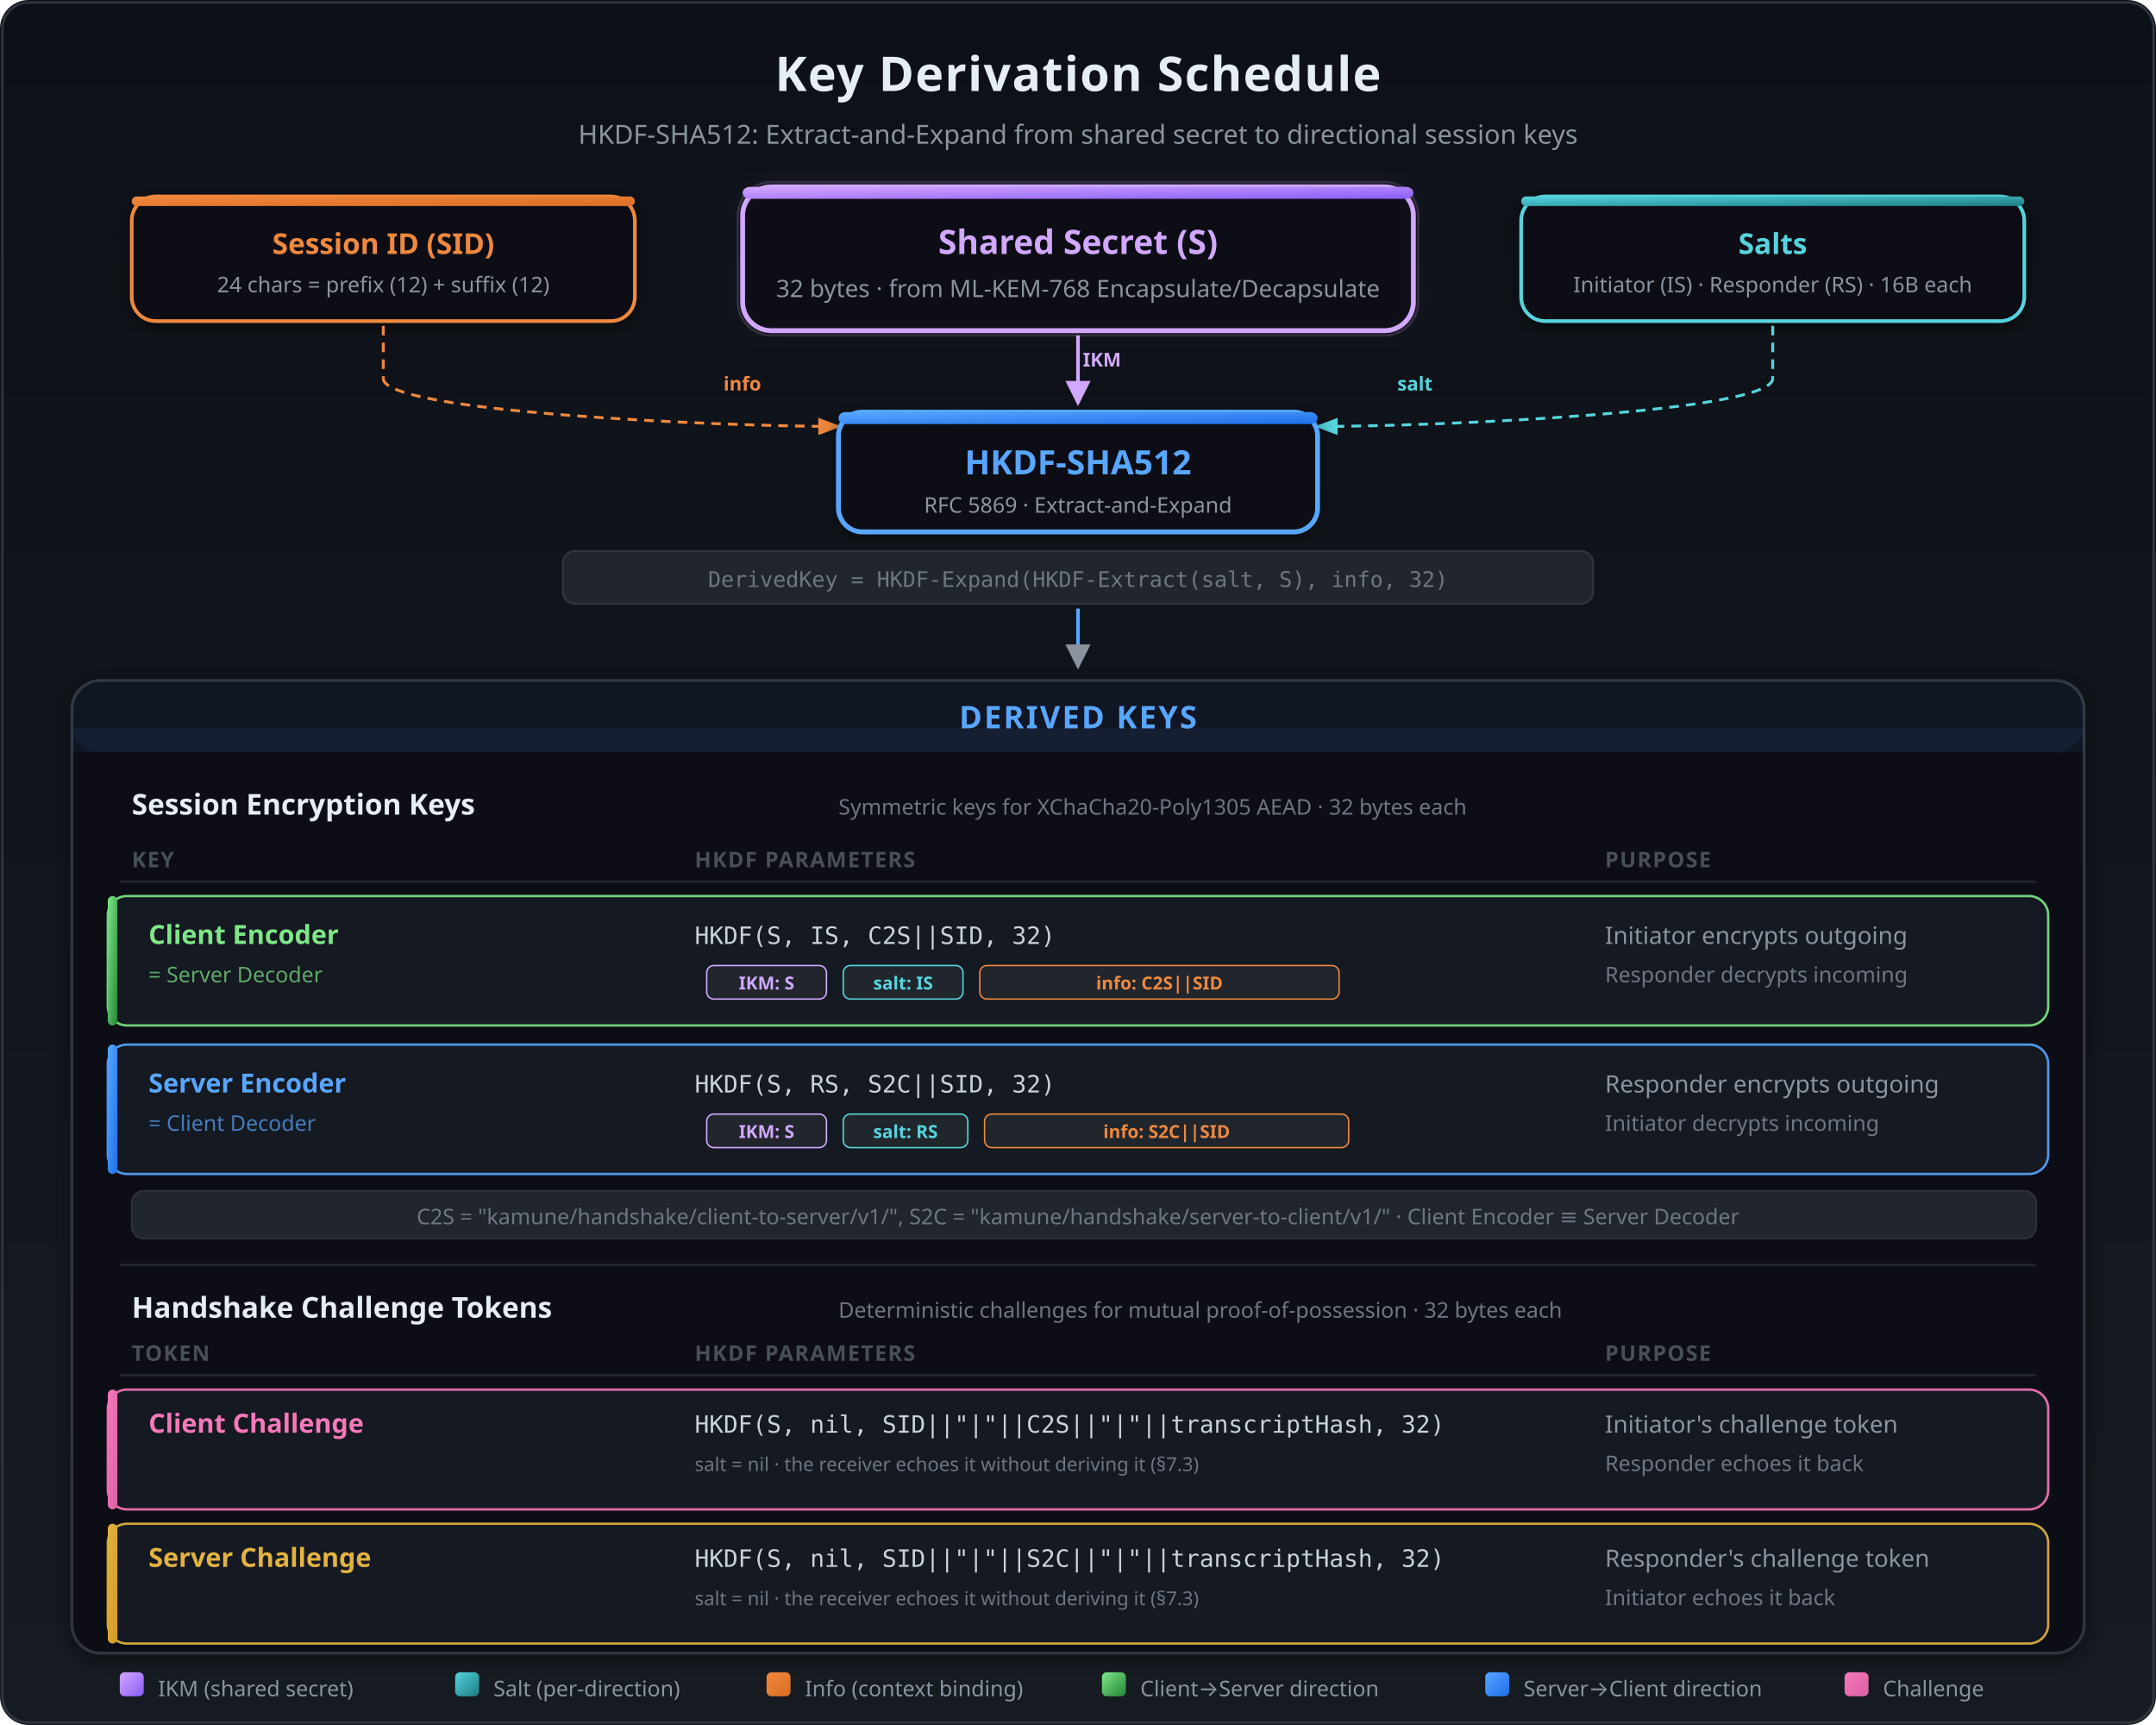
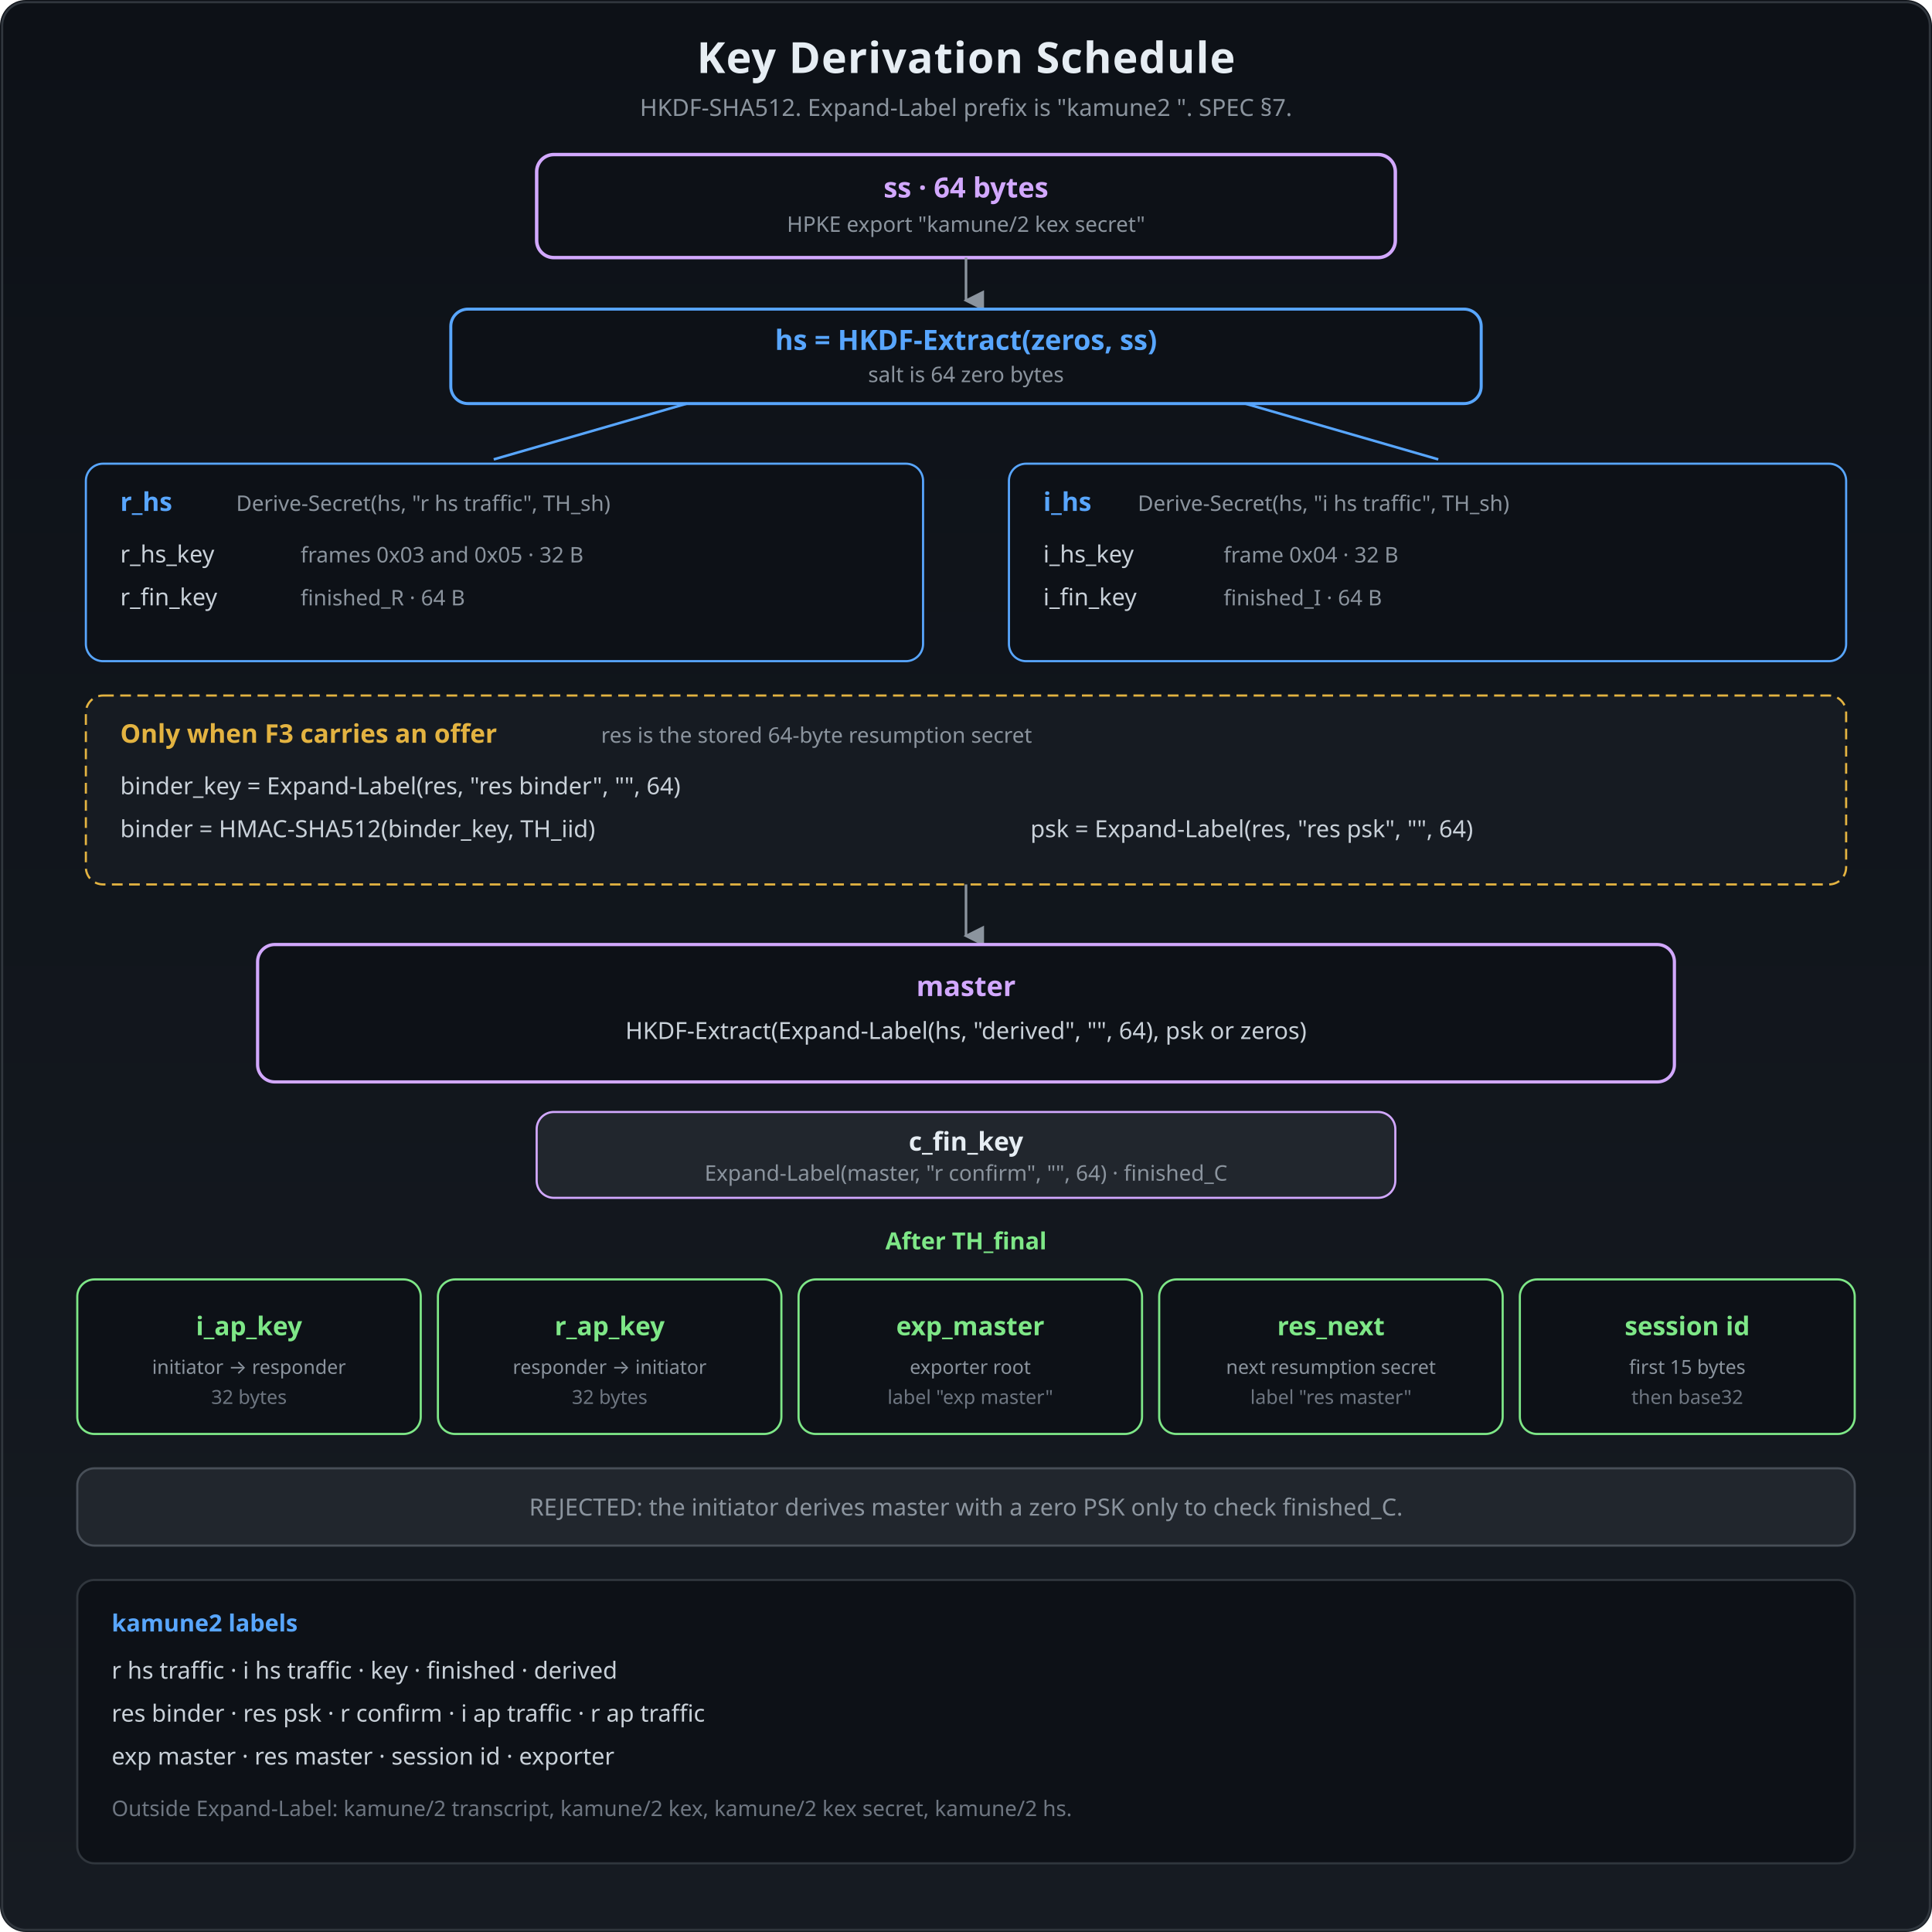
- <svg xmlns="http://www.w3.org/2000/svg" viewBox="0 0 900 720" font-family="'Segoe UI',system-ui,-apple-system,sans-serif">
+ <svg xmlns="http://www.w3.org/2000/svg" viewBox="0 0 900 900" font-family="'Segoe UI',system-ui,-apple-system,sans-serif">
  <defs>
    <linearGradient id="bg" x1="0" y1="0" x2="0" y2="1">
      <stop offset="0%" stop-color="#0d1117" />
      <stop offset="100%" stop-color="#161b22" />
    </linearGradient>
-     <linearGradient id="gPurple" x1="0" y1="0" x2="1" y2="1">
+     <linearGradient id="gPurple" x1="0" y1="0" x2="1" y2="0">
      <stop offset="0%" stop-color="#d2a8ff" />
      <stop offset="100%" stop-color="#8b5cf6" />
    </linearGradient>
-     <linearGradient id="gBlue" x1="0" y1="0" x2="1" y2="1">
+     <linearGradient id="gBlue" x1="0" y1="0" x2="1" y2="0">
      <stop offset="0%" stop-color="#58a6ff" />
      <stop offset="100%" stop-color="#1f6feb" />
    </linearGradient>
-     <linearGradient id="gGreen" x1="0" y1="0" x2="1" y2="1">
+     <linearGradient id="gGreen" x1="0" y1="0" x2="1" y2="0">
      <stop offset="0%" stop-color="#7ee787" />
      <stop offset="100%" stop-color="#238636" />
    </linearGradient>
-     <linearGradient id="gOrange" x1="0" y1="0" x2="1" y2="1">
-       <stop offset="0%" stop-color="#f0883e" />
-       <stop offset="100%" stop-color="#da6d25" />
+     <linearGradient id="gYellow" x1="0" y1="0" x2="1" y2="0">
+       <stop offset="0%" stop-color="#e3b341" />
+       <stop offset="100%" stop-color="#9e6a03" />
    </linearGradient>
-     <linearGradient id="gPink" x1="0" y1="0" x2="1" y2="1">
-       <stop offset="0%" stop-color="#f778ba" />
-       <stop offset="100%" stop-color="#db61a2" />
-     </linearGradient>
-     <linearGradient id="gTeal" x1="0" y1="0" x2="1" y2="1">
-       <stop offset="0%" stop-color="#56d4dd" />
-       <stop offset="100%" stop-color="#1b7c83" />
-     </linearGradient>
-     <linearGradient id="gYellow" x1="0" y1="0" x2="1" y2="1">
-       <stop offset="0%" stop-color="#e3b341" />
-       <stop offset="100%" stop-color="#d29922" />
-     </linearGradient>
-     <linearGradient id="gRed" x1="0" y1="0" x2="1" y2="1">
-       <stop offset="0%" stop-color="#f85149" />
-       <stop offset="100%" stop-color="#da3633" />
-     </linearGradient>
-     <filter id="shadow">
-       <feDropShadow dx="0" dy="2" stdDeviation="4" flood-color="#000" flood-opacity="0.5" />
-     </filter>
-     <filter id="glow">
-       <feGaussianBlur stdDeviation="3" result="blur" />
-       <feMerge>
-         <feMergeNode in="blur" />
-         <feMergeNode in="SourceGraphic" />
-       </feMerge>
-     </filter>
-     <marker id="arrowGray" markerWidth="8" markerHeight="6" refX="7" refY="3" orient="auto" markerUnits="strokeWidth">
-       <polygon points="0 0, 8 3, 0 6" fill="#8b949e" />
-     </marker>
-     <marker id="arrowBlue" markerWidth="8" markerHeight="6" refX="7" refY="3" orient="auto" markerUnits="strokeWidth">
-       <polygon points="0 0, 8 3, 0 6" fill="#58a6ff" />
-     </marker>
-     <marker id="arrowGreen" markerWidth="8" markerHeight="6" refX="7" refY="3" orient="auto" markerUnits="strokeWidth">
-       <polygon points="0 0, 8 3, 0 6" fill="#7ee787" />
-     </marker>
-     <marker id="arrowOrange" markerWidth="8" markerHeight="6" refX="7" refY="3" orient="auto" markerUnits="strokeWidth">
-       <polygon points="0 0, 8 3, 0 6" fill="#f0883e" />
-     </marker>
-     <marker id="arrowPink" markerWidth="8" markerHeight="6" refX="7" refY="3" orient="auto" markerUnits="strokeWidth">
-       <polygon points="0 0, 8 3, 0 6" fill="#f778ba" />
-     </marker>
-     <marker id="arrowTeal" markerWidth="8" markerHeight="6" refX="7" refY="3" orient="auto" markerUnits="strokeWidth">
-       <polygon points="0 0, 8 3, 0 6" fill="#56d4dd" />
-     </marker>
-     <marker id="arrowPurple" markerWidth="8" markerHeight="6" refX="7" refY="3" orient="auto" markerUnits="strokeWidth">
-       <polygon points="0 0, 8 3, 0 6" fill="#d2a8ff" />
-     </marker>
-     <marker id="arrowYellow" markerWidth="8" markerHeight="6" refX="7" refY="3" orient="auto" markerUnits="strokeWidth">
-       <polygon points="0 0, 8 3, 0 6" fill="#e3b341" />
-     </marker>
-     <marker id="arrowDownGray" markerWidth="7" markerHeight="10" refX="6" refY="3.5" orient="auto" markerUnits="strokeWidth">
-       <polygon points="0 0, 7 3.5, 0 7" fill="#8b949e" />
-     </marker>
-     <marker id="arrowDownPurple" markerWidth="7" markerHeight="10" refX="6" refY="3.5" orient="auto" markerUnits="strokeWidth">
-       <polygon points="0 0, 7 3.5, 0 7" fill="#d2a8ff" />
+     <marker id="arrowGray" markerWidth="8" markerHeight="8" refX="4" refY="7" orient="auto">
+       <polygon points="0 0, 8 0, 4 8" fill="#8b949e" />
    </marker>
  </defs>
-   <rect width="900" height="720" rx="12" fill="url(#bg)" />
-   <rect x="1" y="1" width="898" height="718" rx="11" fill="none" stroke="#30363d" stroke-width="1" />
-   <text x="450" y="38" text-anchor="middle" fill="#e6edf3" font-size="20" font-weight="700" letter-spacing="0.5">Key Derivation Schedule</text>
-   <text x="450" y="60" text-anchor="middle" fill="#8b949e" font-size="11">HKDF-SHA512: Extract-and-Expand from shared secret to directional session keys</text>
-   <rect x="310" y="78" width="280" height="60" rx="12" fill="#0d1117" stroke="#d2a8ff" stroke-width="2" filter="url(#shadow)" />
-   <rect x="308" y="76" width="284" height="64" rx="14" fill="none" stroke="#d2a8ff" stroke-width="1" opacity="0.2" filter="url(#glow)" />
-   <rect x="310" y="78" width="280" height="5" rx="3" fill="url(#gPurple)" />
-   <text x="450" y="106" text-anchor="middle" fill="#d2a8ff" font-size="14" font-weight="700">Shared Secret (S)</text>
-   <text x="450" y="124" text-anchor="middle" fill="#8b949e" font-size="10">32 bytes · from ML-KEM-768 Encapsulate/Decapsulate</text>
-   <rect x="55" y="82" width="210" height="52" rx="10" fill="#0d1117" stroke="#f0883e" stroke-width="1.5" filter="url(#shadow)" />
-   <rect x="55" y="82" width="210" height="4" rx="2" fill="url(#gOrange)" />
-   <text x="160" y="106" text-anchor="middle" fill="#f0883e" font-size="12" font-weight="700">Session ID (SID)</text>
-   <text x="160" y="122" text-anchor="middle" fill="#8b949e" font-size="9">24 chars = prefix (12) + suffix (12)</text>
-   <rect x="635" y="82" width="210" height="52" rx="10" fill="#0d1117" stroke="#56d4dd" stroke-width="1.5" filter="url(#shadow)" />
-   <rect x="635" y="82" width="210" height="4" rx="2" fill="url(#gTeal)" />
-   <text x="740" y="106" text-anchor="middle" fill="#56d4dd" font-size="12" font-weight="700">Salts</text>
-   <text x="740" y="122" text-anchor="middle" fill="#8b949e" font-size="9">Initiator (IS) · Responder (RS) · 16B each</text>
-   <line x1="160" y1="136" x2="160" y2="158" stroke="#f0883e" stroke-width="1.2" stroke-dasharray="4,3" />
-   <path d="M 160 158 C 160 172, 300 178, 350 178" fill="none" stroke="#f0883e" stroke-width="1.2" stroke-dasharray="4,3" marker-end="url(#arrowOrange)" />
-   <line x1="450" y1="140" x2="450" y2="168" stroke="#d2a8ff" stroke-width="1.5" marker-end="url(#arrowDownPurple)" />
-   <line x1="740" y1="136" x2="740" y2="158" stroke="#56d4dd" stroke-width="1.2" stroke-dasharray="4,3" />
-   <path d="M 740 158 C 740 172, 600 178, 550 178" fill="none" stroke="#56d4dd" stroke-width="1.2" stroke-dasharray="4,3" marker-end="url(#arrowTeal)" />
-   <text x="302" y="163" fill="#f0883e" font-size="8" font-weight="600">info</text>
-   <text x="460" y="153" text-anchor="middle" fill="#d2a8ff" font-size="8" font-weight="600">IKM</text>
-   <text x="598" y="163" text-anchor="end" fill="#56d4dd" font-size="8" font-weight="600">salt</text>
-   <rect x="350" y="172" width="200" height="50" rx="10" fill="#0d1117" stroke="#58a6ff" stroke-width="2" filter="url(#shadow)" />
-   <rect x="350" y="172" width="200" height="5" rx="3" fill="url(#gBlue)" />
-   <text x="450" y="198" text-anchor="middle" fill="#58a6ff" font-size="14" font-weight="700">HKDF-SHA512</text>
-   <text x="450" y="214" text-anchor="middle" fill="#8b949e" font-size="9">RFC 5869 · Extract-and-Expand</text>
-   <rect x="235" y="230" width="430" height="22" rx="5" fill="#21262d" stroke="#30363d" stroke-width="0.8" />
-   <text x="450" y="245" text-anchor="middle" fill="#6e7681" font-size="9" font-family="'SF Mono','Fira Code',monospace">DerivedKey = HKDF-Expand(HKDF-Extract(salt, S), info, 32)</text>
-   <line x1="450" y1="254" x2="450" y2="278" stroke="#58a6ff" stroke-width="1.5" marker-end="url(#arrowDownGray)" />
-   <rect x="30" y="284" width="840" height="406" rx="12" fill="#0d1117" stroke="#30363d" stroke-width="1.2" filter="url(#shadow)" />
-   <rect x="30" y="284" width="840" height="30" rx="12" fill="#58a6ff" opacity="0.06" />
-   <rect x="30" y="304" width="840" height="10" fill="#58a6ff" opacity="0.06" />
-   <text x="450" y="304" text-anchor="middle" fill="#58a6ff" font-size="13" font-weight="700" letter-spacing="0.8">DERIVED KEYS</text>
-   <text x="55" y="340" fill="#e6edf3" font-size="12" font-weight="700">Session Encryption Keys</text>
-   <text x="350" y="340" fill="#6e7681" font-size="9">Symmetric keys for XChaCha20-Poly1305 AEAD · 32 bytes each</text>
-   <text x="55" y="362" fill="#484f58" font-size="9" font-weight="600" letter-spacing="0.5">KEY</text>
-   <text x="290" y="362" fill="#484f58" font-size="9" font-weight="600" letter-spacing="0.5">HKDF PARAMETERS</text>
-   <text x="670" y="362" fill="#484f58" font-size="9" font-weight="600" letter-spacing="0.5">PURPOSE</text>
-   <line x1="50" y1="368" x2="850" y2="368" stroke="#21262d" stroke-width="1" />
-   <rect x="45" y="374" width="810" height="54" rx="8" fill="#161b22" stroke="#7ee787" stroke-width="1" opacity="0.9" />
-   <rect x="45" y="374" width="4" height="54" rx="2" fill="url(#gGreen)" />
-   <text x="62" y="394" fill="#7ee787" font-size="11" font-weight="700">Client Encoder</text>
-   <text x="62" y="410" fill="#7ee787" font-size="9" opacity="0.7">= Server Decoder</text>
-   <text x="290" y="394" fill="#c9d1d9" font-size="10" font-family="'SF Mono','Fira Code',monospace">HKDF(S, IS, C2S||SID, 32)</text>
-   <rect x="295" y="403" width="50" height="14" rx="3" fill="#21262d" stroke="#d2a8ff" stroke-width="0.6" />
-   <text x="320" y="413" text-anchor="middle" fill="#d2a8ff" font-size="7.5" font-weight="600">IKM: S</text>
-   <rect x="352" y="403" width="50" height="14" rx="3" fill="#21262d" stroke="#56d4dd" stroke-width="0.6" />
-   <text x="377" y="413" text-anchor="middle" fill="#56d4dd" font-size="7.5" font-weight="600">salt: IS</text>
-   <rect x="409" y="403" width="150" height="14" rx="3" fill="#21262d" stroke="#f0883e" stroke-width="0.6" />
-   <text x="484" y="413" text-anchor="middle" fill="#f0883e" font-size="7.5" font-weight="600">info: C2S||SID</text>
-   <text x="670" y="394" fill="#8b949e" font-size="10">Initiator encrypts outgoing</text>
-   <text x="670" y="410" fill="#6e7681" font-size="9">Responder decrypts incoming</text>
-   <rect x="45" y="436" width="810" height="54" rx="8" fill="#161b22" stroke="#58a6ff" stroke-width="1" opacity="0.9" />
-   <rect x="45" y="436" width="4" height="54" rx="2" fill="url(#gBlue)" />
-   <text x="62" y="456" fill="#58a6ff" font-size="11" font-weight="700">Server Encoder</text>
-   <text x="62" y="472" fill="#58a6ff" font-size="9" opacity="0.7">= Client Decoder</text>
-   <text x="290" y="456" fill="#c9d1d9" font-size="10" font-family="'SF Mono','Fira Code',monospace">HKDF(S, RS, S2C||SID, 32)</text>
-   <rect x="295" y="465" width="50" height="14" rx="3" fill="#21262d" stroke="#d2a8ff" stroke-width="0.6" />
-   <text x="320" y="475" text-anchor="middle" fill="#d2a8ff" font-size="7.5" font-weight="600">IKM: S</text>
-   <rect x="352" y="465" width="52" height="14" rx="3" fill="#21262d" stroke="#56d4dd" stroke-width="0.6" />
-   <text x="378" y="475" text-anchor="middle" fill="#56d4dd" font-size="7.5" font-weight="600">salt: RS</text>
-   <rect x="411" y="465" width="152" height="14" rx="3" fill="#21262d" stroke="#f0883e" stroke-width="0.6" />
-   <text x="487" y="475" text-anchor="middle" fill="#f0883e" font-size="7.5" font-weight="600">info: S2C||SID</text>
-   <text x="670" y="456" fill="#8b949e" font-size="10">Responder encrypts outgoing</text>
-   <text x="670" y="472" fill="#6e7681" font-size="9">Initiator decrypts incoming</text>
-   <rect x="55" y="497" width="795" height="20" rx="5" fill="#21262d" stroke="#30363d" stroke-width="0.6" />
-   <text x="450" y="511" text-anchor="middle" fill="#6e7681" font-size="9">C2S = "kamune/handshake/client-to-server/v1/", S2C = "kamune/handshake/server-to-client/v1/" · Client Encoder ≡ Server Decoder</text>
-   <line x1="50" y1="528" x2="850" y2="528" stroke="#21262d" stroke-width="1" />
-   <text x="55" y="550" fill="#e6edf3" font-size="12" font-weight="700">Handshake Challenge Tokens</text>
-   <text x="350" y="550" fill="#6e7681" font-size="9">Deterministic challenges for mutual proof-of-possession · 32 bytes each</text>
-   <text x="55" y="568" fill="#484f58" font-size="9" font-weight="600" letter-spacing="0.5">TOKEN</text>
-   <text x="290" y="568" fill="#484f58" font-size="9" font-weight="600" letter-spacing="0.5">HKDF PARAMETERS</text>
-   <text x="670" y="568" fill="#484f58" font-size="9" font-weight="600" letter-spacing="0.5">PURPOSE</text>
-   <line x1="50" y1="574" x2="850" y2="574" stroke="#21262d" stroke-width="1" />
-   <rect x="45" y="580" width="810" height="50" rx="8" fill="#161b22" stroke="#f778ba" stroke-width="1" opacity="0.9" />
-   <rect x="45" y="580" width="4" height="50" rx="2" fill="url(#gPink)" />
-   <text x="62" y="598" fill="#f778ba" font-size="11" font-weight="700">Client Challenge</text>
-   <text x="290" y="598" fill="#c9d1d9" font-size="10" font-family="'SF Mono','Fira Code',monospace">HKDF(S, nil, SID||"|"||C2S||"|"||transcriptHash, 32)</text>
-   <text x="290" y="614" fill="#6e7681" font-size="8">salt = nil · the receiver echoes it without deriving it (§7.3)</text>
-   <text x="670" y="598" fill="#8b949e" font-size="10">Initiator's challenge token</text>
-   <text x="670" y="614" fill="#6e7681" font-size="9">Responder echoes it back</text>
-   <rect x="45" y="636" width="810" height="50" rx="8" fill="#161b22" stroke="#e3b341" stroke-width="1" opacity="0.9" />
-   <rect x="45" y="636" width="4" height="50" rx="2" fill="url(#gYellow)" />
-   <text x="62" y="654" fill="#e3b341" font-size="11" font-weight="700">Server Challenge</text>
-   <text x="290" y="654" fill="#c9d1d9" font-size="10" font-family="'SF Mono','Fira Code',monospace">HKDF(S, nil, SID||"|"||S2C||"|"||transcriptHash, 32)</text>
-   <text x="290" y="670" fill="#6e7681" font-size="8">salt = nil · the receiver echoes it without deriving it (§7.3)</text>
-   <text x="670" y="654" fill="#8b949e" font-size="10">Responder's challenge token</text>
-   <text x="670" y="670" fill="#6e7681" font-size="9">Initiator echoes it back</text>
-   <rect x="30" y="698" width="840" height="4" rx="2" fill="none" />
-   <rect x="50" y="698" width="10" height="10" rx="2" fill="url(#gPurple)" />
-   <text x="66" y="708" fill="#8b949e" font-size="9">IKM (shared secret)</text>
-   <rect x="190" y="698" width="10" height="10" rx="2" fill="url(#gTeal)" />
-   <text x="206" y="708" fill="#8b949e" font-size="9">Salt (per-direction)</text>
-   <rect x="320" y="698" width="10" height="10" rx="2" fill="url(#gOrange)" />
-   <text x="336" y="708" fill="#8b949e" font-size="9">Info (context binding)</text>
-   <rect x="460" y="698" width="10" height="10" rx="2" fill="url(#gGreen)" />
-   <text x="476" y="708" fill="#8b949e" font-size="9">Client→Server direction</text>
-   <rect x="620" y="698" width="10" height="10" rx="2" fill="url(#gBlue)" />
-   <text x="636" y="708" fill="#8b949e" font-size="9">Server→Client direction</text>
-   <rect x="770" y="698" width="10" height="10" rx="2" fill="url(#gPink)" />
-   <text x="786" y="708" fill="#8b949e" font-size="9">Challenge</text>
+   <rect width="900" height="900" rx="12" fill="url(#bg)" />
+   <rect x="1" y="1" width="898" height="898" rx="11" fill="none" stroke="#30363d" stroke-width="1" />
+   <text x="450" y="34" text-anchor="middle" fill="#e6edf3" font-size="20" font-weight="700" letter-spacing="0.4">Key Derivation Schedule</text>
+   <text x="450" y="54" text-anchor="middle" fill="#8b949e" font-size="11">HKDF-SHA512. Expand-Label prefix is "kamune2 ". SPEC §7.</text>
+   <rect x="250" y="72" width="400" height="48" rx="8" fill="#0d1117" stroke="#d2a8ff" stroke-width="1.6" />
+   <text x="450" y="92" text-anchor="middle" fill="#d2a8ff" font-size="13" font-weight="700">ss · 64 bytes</text>
+   <text x="450" y="108" text-anchor="middle" fill="#8b949e" font-size="10">HPKE export "kamune/2 kex secret"</text>
+   <line x1="450" y1="120" x2="450" y2="140" stroke="#8b949e" stroke-width="1.2" marker-end="url(#arrowGray)" />
+   <rect x="210" y="144" width="480" height="44" rx="8" fill="#0d1117" stroke="#58a6ff" stroke-width="1.4" />
+   <text x="450" y="163" text-anchor="middle" fill="#58a6ff" font-size="13" font-weight="700">hs = HKDF-Extract(zeros, ss)</text>
+   <text x="450" y="178" text-anchor="middle" fill="#8b949e" font-size="10">salt is 64 zero bytes</text>
+   <line x1="320" y1="188" x2="230" y2="214" stroke="#58a6ff" stroke-width="1.2" />
+   <line x1="580" y1="188" x2="670" y2="214" stroke="#58a6ff" stroke-width="1.2" />
+   <rect x="40" y="216" width="390" height="92" rx="8" fill="#0d1117" stroke="#58a6ff" />
+   <text x="56" y="238" fill="#58a6ff" font-size="12" font-weight="700">r_hs</text>
+   <text x="110" y="238" fill="#8b949e" font-size="10">Derive-Secret(hs, "r hs traffic", TH_sh)</text>
+   <text x="56" y="262" fill="#c9d1d9" font-size="11">r_hs_key</text>
+   <text x="140" y="262" fill="#8b949e" font-size="10">frames 0x03 and 0x05 · 32 B</text>
+   <text x="56" y="282" fill="#c9d1d9" font-size="11">r_fin_key</text>
+   <text x="140" y="282" fill="#8b949e" font-size="10">finished_R · 64 B</text>
+   <rect x="470" y="216" width="390" height="92" rx="8" fill="#0d1117" stroke="#58a6ff" />
+   <text x="486" y="238" fill="#58a6ff" font-size="12" font-weight="700">i_hs</text>
+   <text x="530" y="238" fill="#8b949e" font-size="10">Derive-Secret(hs, "i hs traffic", TH_sh)</text>
+   <text x="486" y="262" fill="#c9d1d9" font-size="11">i_hs_key</text>
+   <text x="570" y="262" fill="#8b949e" font-size="10">frame 0x04 · 32 B</text>
+   <text x="486" y="282" fill="#c9d1d9" font-size="11">i_fin_key</text>
+   <text x="570" y="282" fill="#8b949e" font-size="10">finished_I · 64 B</text>
+   <rect x="40" y="324" width="820" height="88" rx="8" fill="#161b22" stroke="#e3b341" stroke-dasharray="5,3" />
+   <text x="56" y="346" fill="#e3b341" font-size="12" font-weight="700">Only when F3 carries an offer</text>
+   <text x="280" y="346" fill="#8b949e" font-size="10">res is the stored 64-byte resumption secret</text>
+   <text x="56" y="370" fill="#c9d1d9" font-size="11">binder_key = Expand-Label(res, "res binder", "", 64)</text>
+   <text x="56" y="390" fill="#c9d1d9" font-size="11">binder = HMAC-SHA512(binder_key, TH_iid)</text>
+   <text x="480" y="390" fill="#c9d1d9" font-size="11">psk = Expand-Label(res, "res psk", "", 64)</text>
+   <line x1="450" y1="412" x2="450" y2="436" stroke="#8b949e" stroke-width="1.2" marker-end="url(#arrowGray)" />
+   <rect x="120" y="440" width="660" height="64" rx="8" fill="#0d1117" stroke="#d2a8ff" stroke-width="1.5" />
+   <text x="450" y="464" text-anchor="middle" fill="#d2a8ff" font-size="13" font-weight="700">master</text>
+   <text x="450" y="484" text-anchor="middle" fill="#c9d1d9" font-size="11">HKDF-Extract(Expand-Label(hs, "derived", "", 64), psk or zeros)</text>
+   <rect x="250" y="518" width="400" height="40" rx="8" fill="#21262d" stroke="#d2a8ff" />
+   <text x="450" y="536" text-anchor="middle" fill="#e6edf3" font-size="12" font-weight="600">c_fin_key</text>
+   <text x="450" y="550" text-anchor="middle" fill="#8b949e" font-size="10">Expand-Label(master, "r confirm", "", 64) · finished_C</text>
+   <text x="450" y="582" text-anchor="middle" fill="#7ee787" font-size="11" font-weight="700">After TH_final</text>
+   <rect x="36" y="596" width="160" height="72" rx="8" fill="#0d1117" stroke="#7ee787" />
+   <text x="116" y="622" text-anchor="middle" fill="#7ee787" font-size="12" font-weight="700">i_ap_key</text>
+   <text x="116" y="640" text-anchor="middle" fill="#8b949e" font-size="9">initiator → responder</text>
+   <text x="116" y="654" text-anchor="middle" fill="#6e7681" font-size="9">32 bytes</text>
+   <rect x="204" y="596" width="160" height="72" rx="8" fill="#0d1117" stroke="#7ee787" />
+   <text x="284" y="622" text-anchor="middle" fill="#7ee787" font-size="12" font-weight="700">r_ap_key</text>
+   <text x="284" y="640" text-anchor="middle" fill="#8b949e" font-size="9">responder → initiator</text>
+   <text x="284" y="654" text-anchor="middle" fill="#6e7681" font-size="9">32 bytes</text>
+   <rect x="372" y="596" width="160" height="72" rx="8" fill="#0d1117" stroke="#7ee787" />
+   <text x="452" y="622" text-anchor="middle" fill="#7ee787" font-size="12" font-weight="700">exp_master</text>
+   <text x="452" y="640" text-anchor="middle" fill="#8b949e" font-size="9">exporter root</text>
+   <text x="452" y="654" text-anchor="middle" fill="#6e7681" font-size="9">label "exp master"</text>
+   <rect x="540" y="596" width="160" height="72" rx="8" fill="#0d1117" stroke="#7ee787" />
+   <text x="620" y="622" text-anchor="middle" fill="#7ee787" font-size="12" font-weight="700">res_next</text>
+   <text x="620" y="640" text-anchor="middle" fill="#8b949e" font-size="9">next resumption secret</text>
+   <text x="620" y="654" text-anchor="middle" fill="#6e7681" font-size="9">label "res master"</text>
+   <rect x="708" y="596" width="156" height="72" rx="8" fill="#0d1117" stroke="#7ee787" />
+   <text x="786" y="622" text-anchor="middle" fill="#7ee787" font-size="12" font-weight="700">session id</text>
+   <text x="786" y="640" text-anchor="middle" fill="#8b949e" font-size="9">first 15 bytes</text>
+   <text x="786" y="654" text-anchor="middle" fill="#6e7681" font-size="9">then base32</text>
+   <rect x="36" y="684" width="828" height="36" rx="8" fill="#21262d" stroke="#484f58" />
+   <text x="450" y="706" text-anchor="middle" fill="#8b949e" font-size="11">REJECTED: the initiator derives master with a zero PSK only to check finished_C.</text>
+   <rect x="36" y="736" width="828" height="132" rx="8" fill="#0d1117" stroke="#30363d" />
+   <text x="52" y="760" fill="#58a6ff" font-size="11" font-weight="700">kamune2 labels</text>
+   <text x="52" y="782" fill="#c9d1d9" font-size="11">r hs traffic · i hs traffic · key · finished · derived</text>
+   <text x="52" y="802" fill="#c9d1d9" font-size="11">res binder · res psk · r confirm · i ap traffic · r ap traffic</text>
+   <text x="52" y="822" fill="#c9d1d9" font-size="11">exp master · res master · session id · exporter</text>
+   <text x="52" y="846" fill="#6e7681" font-size="10">Outside Expand-Label: kamune/2 transcript, kamune/2 kex, kamune/2 kex secret, kamune/2 hs.</text>
</svg>
